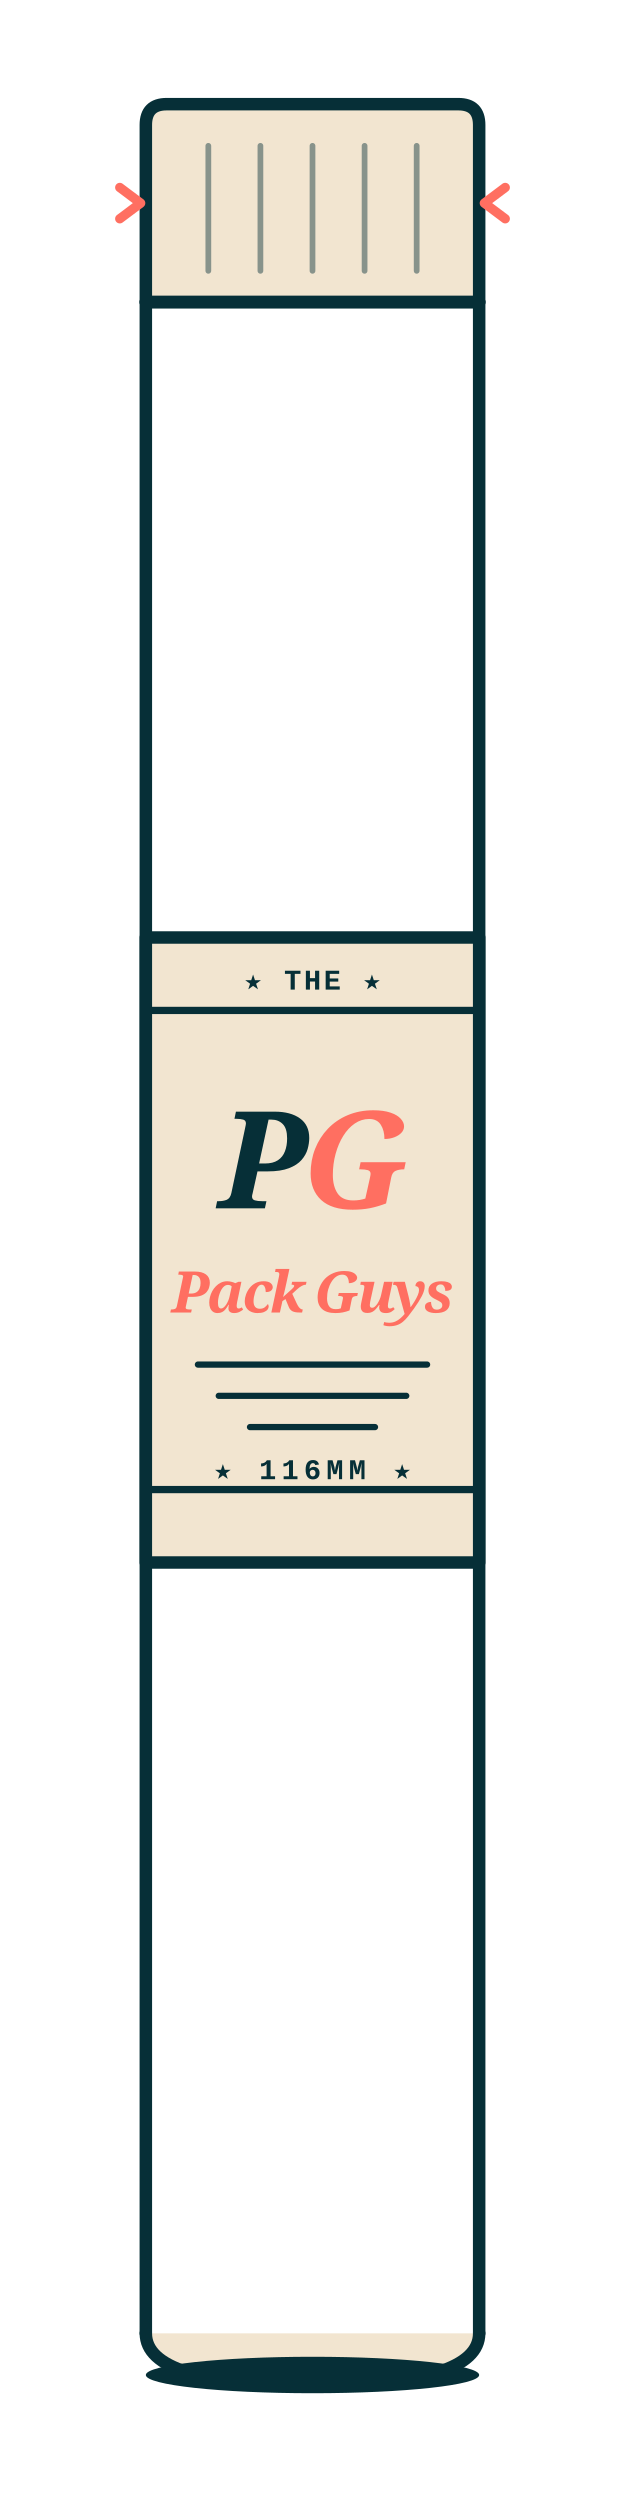
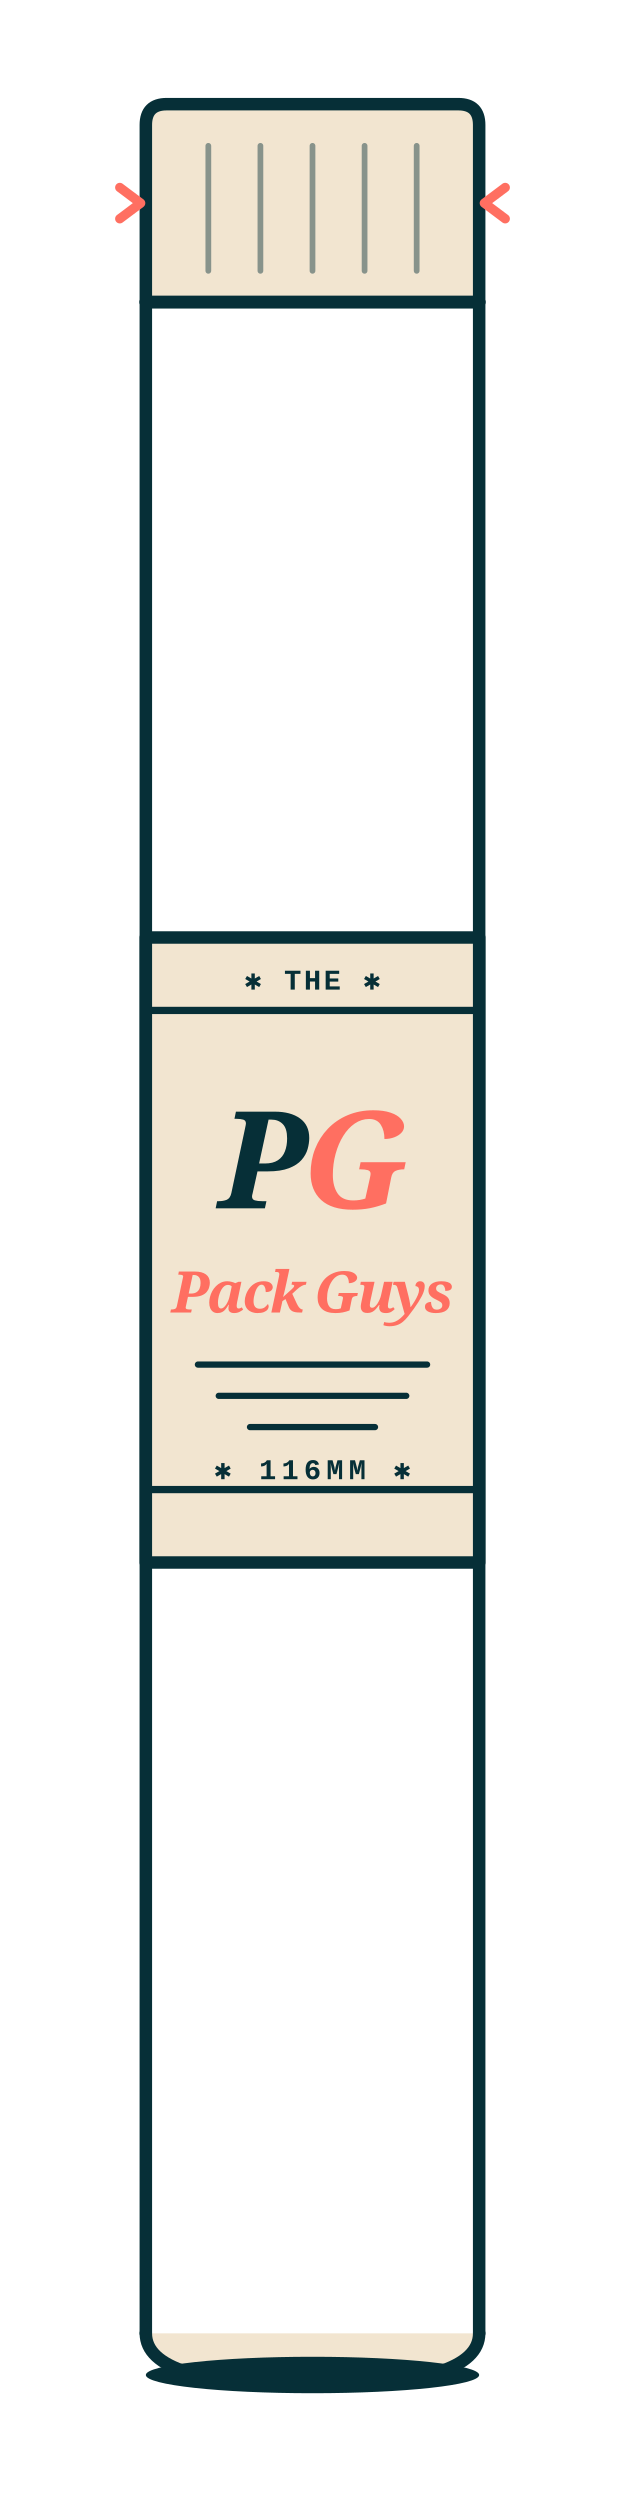
<svg xmlns="http://www.w3.org/2000/svg" viewBox="0 0 120 480" role="img" aria-label="116mm squeeze pop-top preroll tube outline">
  <defs>
    <style>
      .t-line { fill: none; stroke: #062F37; stroke-width: 2.4; stroke-linecap: round; stroke-linejoin: round; }
      .t-fine { fill: none; stroke: #062F37; stroke-width: 1.4; stroke-linecap: round; }
      .t-rib { fill: none; stroke: #062F37; stroke-width: 1.1; stroke-linecap: round; }
      .t-paper { fill: #F2E5D0; }
      .t-cobalt { fill: #062F37; }
      .t-magenta { fill: #FF6F61; }
    </style>
  </defs>
  <path d="M 28 58 L 28 24 Q 28 20 32 20 L 88 20 Q 92 20 92 24 L 92 58 Z" class="t-paper t-line" />
  <line x1="28" y1="58" x2="92" y2="58" stroke="#062F37" stroke-width="2.4" stroke-linecap="round" />
  <g stroke="#FF6F61" stroke-width="1.8" fill="none" stroke-linecap="round" stroke-linejoin="round">
    <path d="M 23 36 L 27 39 L 23 42" />
    <path d="M 97 36 L 93 39 L 97 42" />
  </g>
  <g class="t-rib" opacity="0.45">
    <line x1="40" y1="28" x2="40" y2="52" />
    <line x1="50" y1="28" x2="50" y2="52" />
    <line x1="60" y1="28" x2="60" y2="52" />
    <line x1="70" y1="28" x2="70" y2="52" />
    <line x1="80" y1="28" x2="80" y2="52" />
  </g>
  <line x1="28" y1="58" x2="28" y2="448" class="t-line" />
  <line x1="92" y1="58" x2="92" y2="448" class="t-line" />
  <rect x="28" y="180" width="64" height="120" class="t-paper t-line" />
  <line x1="28" y1="194" x2="92" y2="194" class="t-fine" />
  <line x1="28" y1="286" x2="92" y2="286" class="t-fine" />
-   <text x="60" y="190" text-anchor="middle" font-family="JetBrains Mono, Courier New, monospace" font-size="5.5" font-weight="700" fill="#062F37" letter-spacing="0.5">★ THE ★</text>
+   <text x="60" y="190" text-anchor="middle" font-family="JetBrains Mono, Courier New, monospace" font-size="5.5" font-weight="700" fill="#062F37" letter-spacing="0.5">✱ THE ✱</text>
  <text x="42" y="232" font-family="Cooper Black Italic, Cooper Black, Georgia, serif" font-style="italic" font-weight="900" font-size="26" fill="#062F37" letter-spacing="-1.5">P</text>
  <text x="58" y="232" font-family="Cooper Black Italic, Cooper Black, Georgia, serif" font-style="italic" font-weight="900" font-size="26" fill="#FF6F61" letter-spacing="-1.5">G</text>
  <text x="60" y="252" text-anchor="middle" font-family="Cooper Black Italic, Cooper Black, Georgia, serif" font-style="italic" font-weight="900" font-size="11" fill="#FF6F61" letter-spacing="-0.5">Pack Guys</text>
  <line x1="38" y1="262" x2="82" y2="262" stroke="#062F37" stroke-width="1.2" stroke-linecap="round" />
  <line x1="42" y1="268" x2="78" y2="268" stroke="#062F37" stroke-width="1.2" stroke-linecap="round" />
  <line x1="48" y1="274" x2="72" y2="274" stroke="#062F37" stroke-width="1.2" stroke-linecap="round" />
-   <text x="60" y="284" text-anchor="middle" font-family="JetBrains Mono, Courier New, monospace" font-size="5.5" font-weight="700" fill="#062F37" letter-spacing="1">★ 116MM ★</text>
+   <text x="60" y="284" text-anchor="middle" font-family="JetBrains Mono, Courier New, monospace" font-size="5.5" font-weight="700" fill="#062F37" letter-spacing="1">✱ 116MM ✱</text>
  <path d="M 28 448 Q 28 458 60 458 Q 92 458 92 448" class="t-paper t-line" />
  <ellipse cx="60" cy="456" rx="32" ry="3.5" class="t-cobalt" />
</svg>
